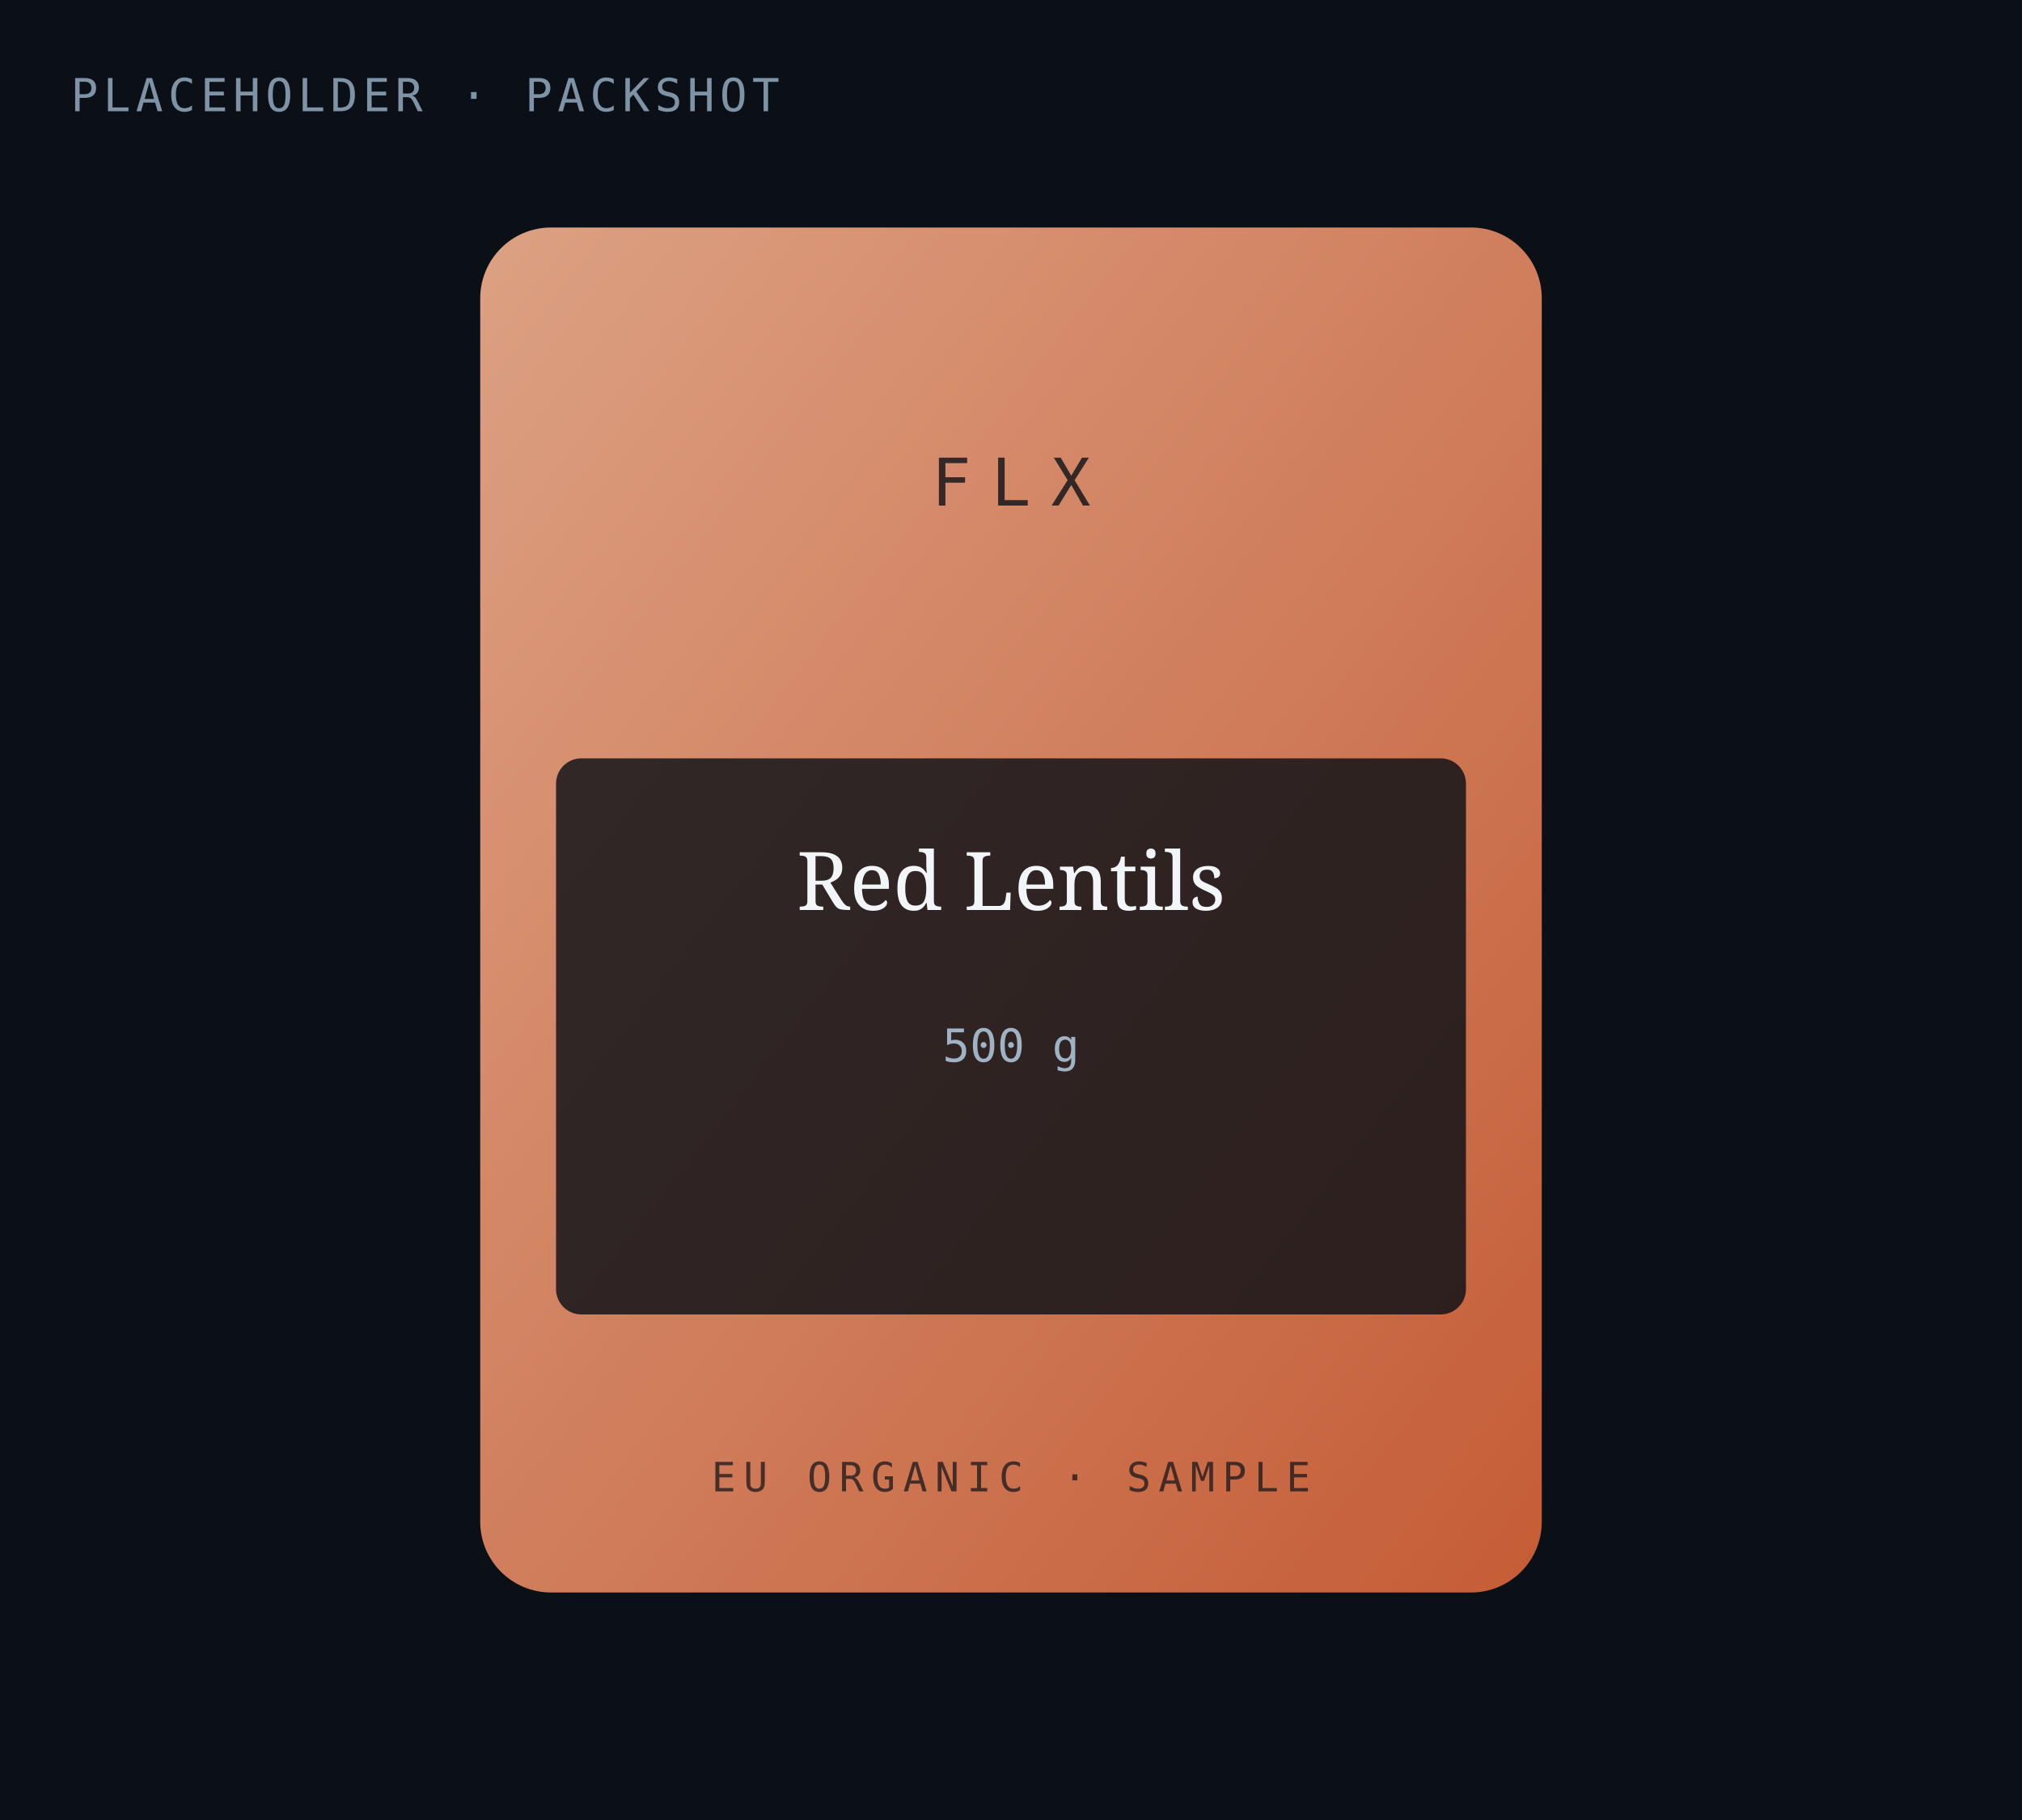
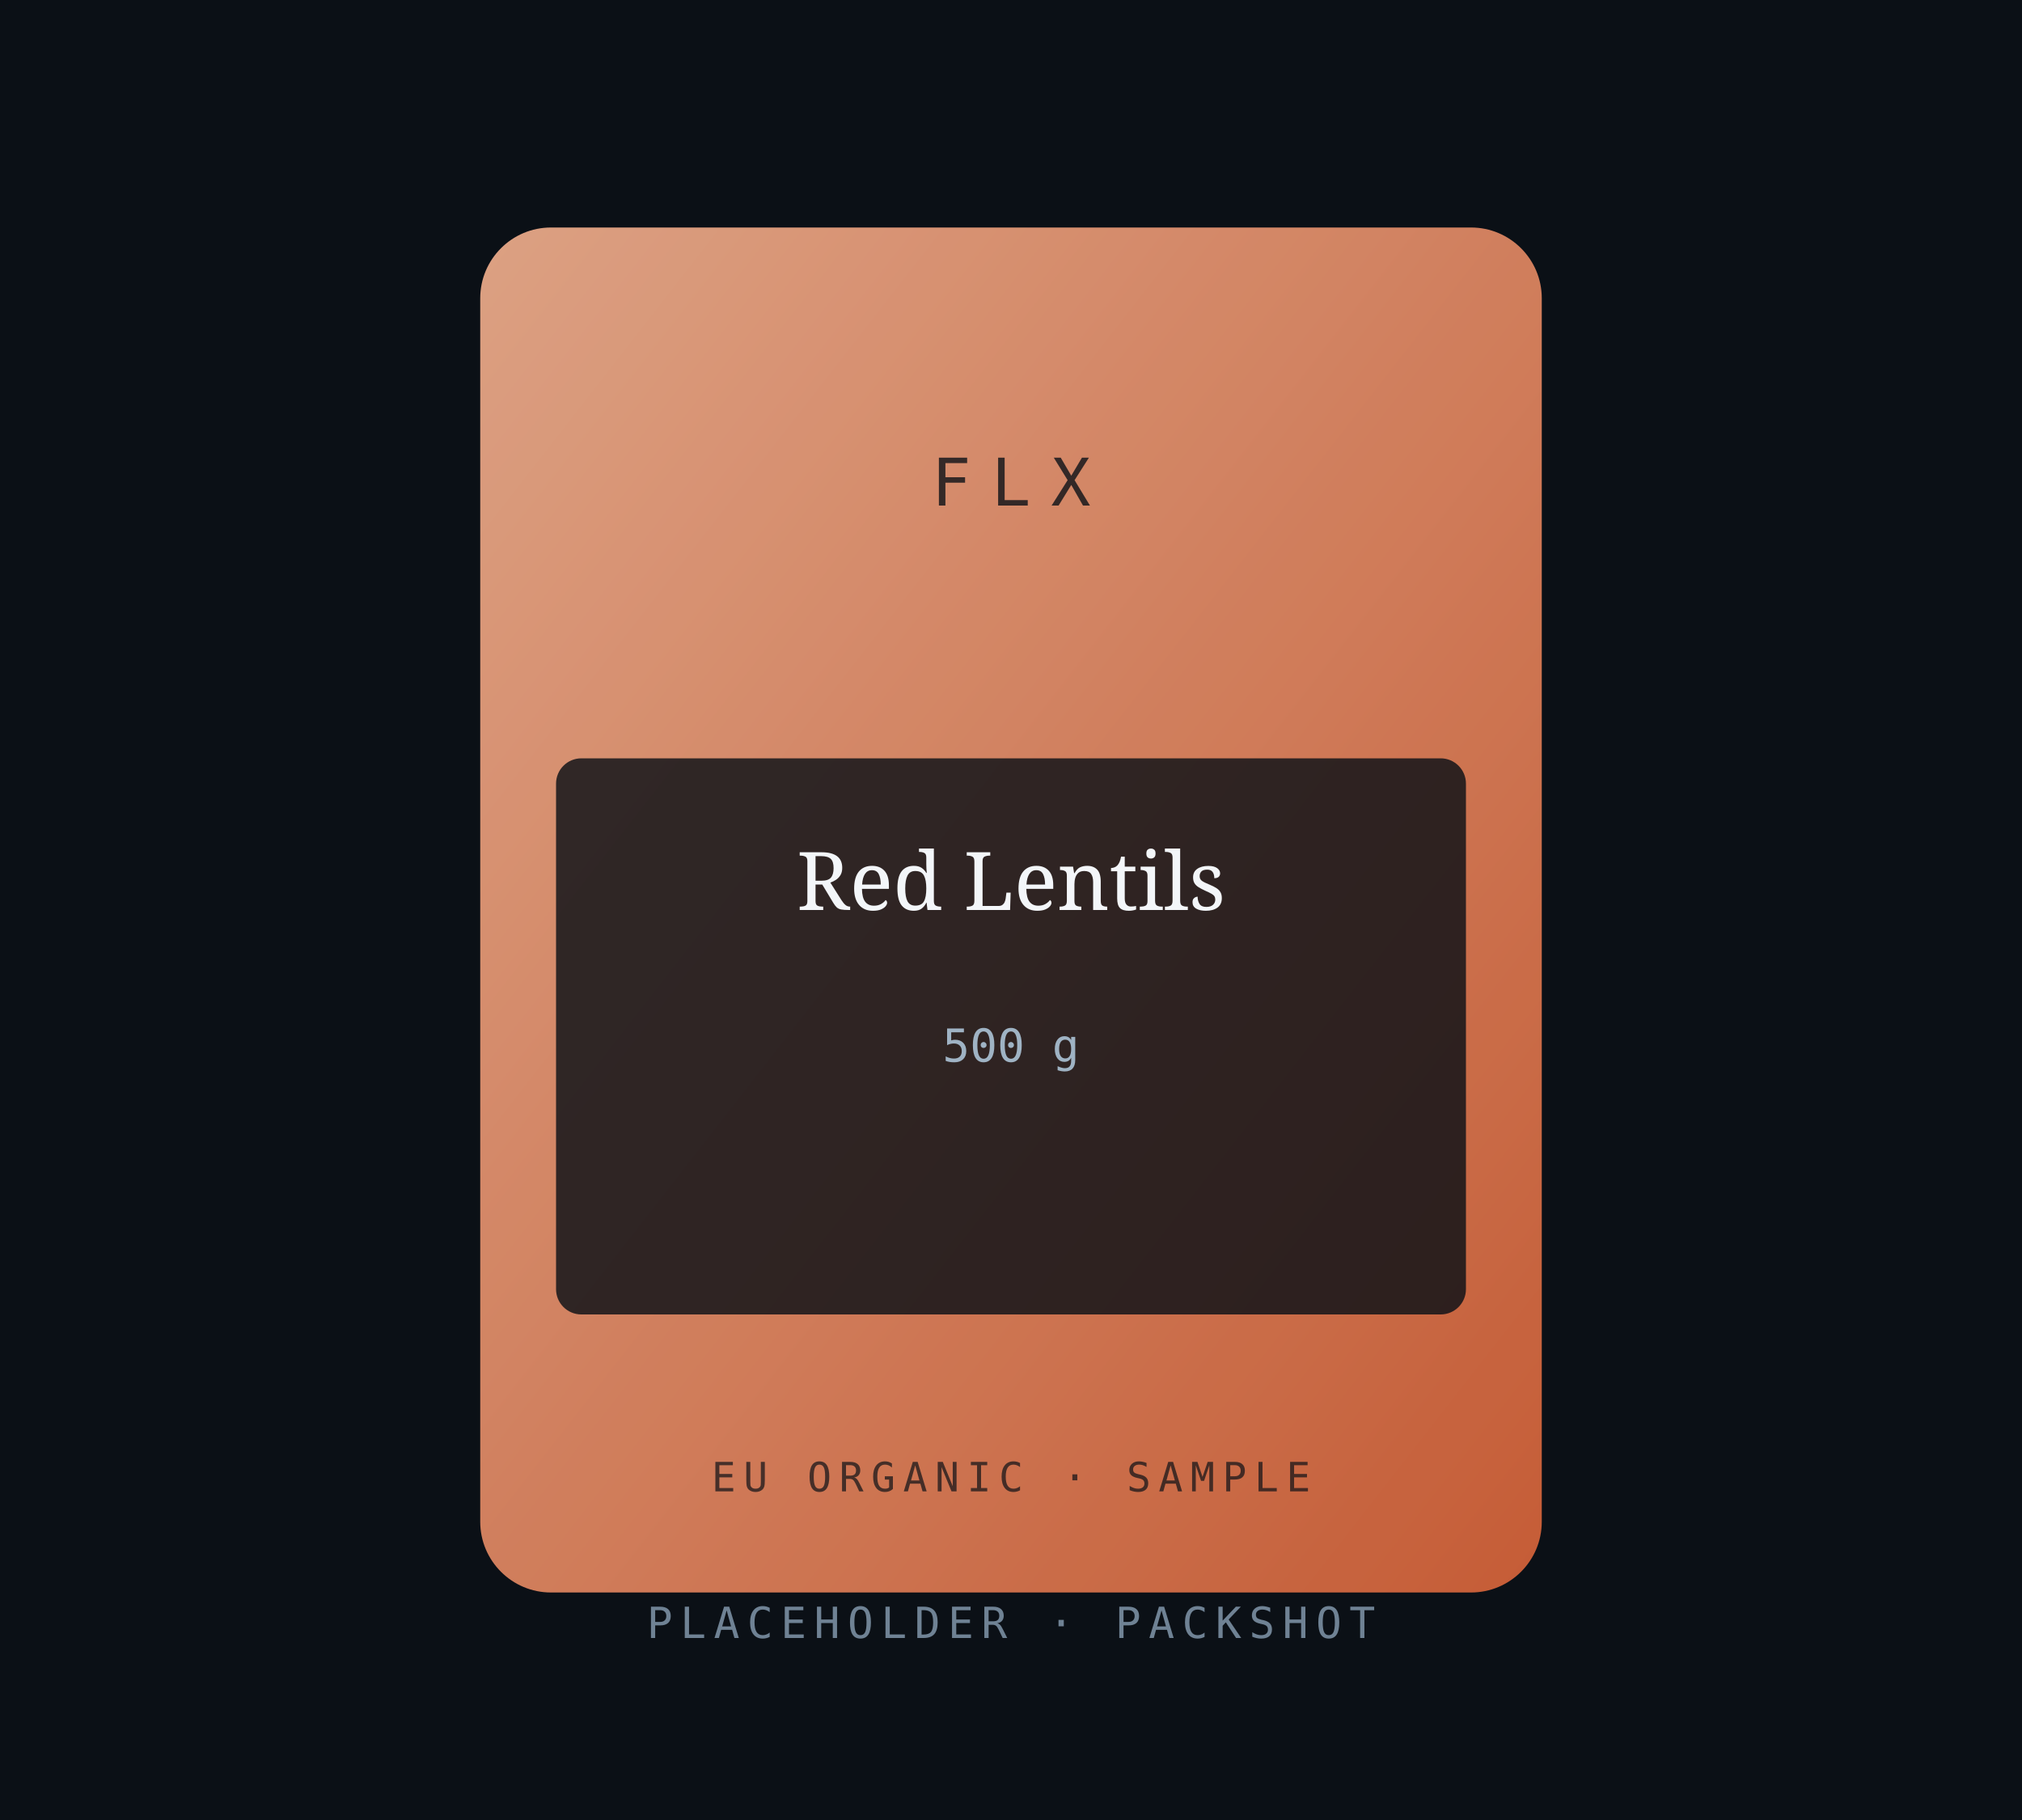
<svg xmlns="http://www.w3.org/2000/svg" viewBox="0 0 800 720" width="800" height="720">
  <defs>
    <linearGradient id="lb-lentils" x1="0" y1="0" x2="1" y2="1">
      <stop offset="0%" stop-color="#f3b08f" />
      <stop offset="100%" stop-color="#d9643a" />
    </linearGradient>
  </defs>
  <rect width="800" height="720" fill="#0b1016" />
  <rect x="190" y="90" width="420" height="540" rx="28" fill="url(#lb-lentils)" opacity="0.9" />
  <rect x="220" y="300" width="360" height="220" rx="10" fill="#0b1016" opacity="0.82" />
  <text x="400" y="360" text-anchor="middle" font-family="Georgia, serif" font-size="32" fill="#f3f6f9">Red Lentils</text>
  <text x="400" y="420" text-anchor="middle" font-family="ui-monospace, Menlo, monospace" font-size="18" fill="#9fb3c4">500 g</text>
  <text x="400" y="200" text-anchor="middle" font-family="ui-monospace, Menlo, monospace" font-size="26" letter-spacing="8" fill="#0b1016" opacity="0.8">FLX</text>
  <text x="400" y="590" text-anchor="middle" font-family="ui-monospace, Menlo, monospace" font-size="16" letter-spacing="3" fill="#0b1016" opacity="0.7">EU ORGANIC · SAMPLE</text>
-   <text x="28" y="44" font-family="ui-monospace, Menlo, monospace" font-size="18" letter-spacing="2" fill="#7f93a6">PLACEHOLDER · PACKSHOT</text>
+   <text x="400" y="648" text-anchor="middle" font-family="ui-monospace, Menlo, monospace" font-size="17" letter-spacing="3" fill="#6f8294">PLACEHOLDER · PACKSHOT</text>
</svg>
